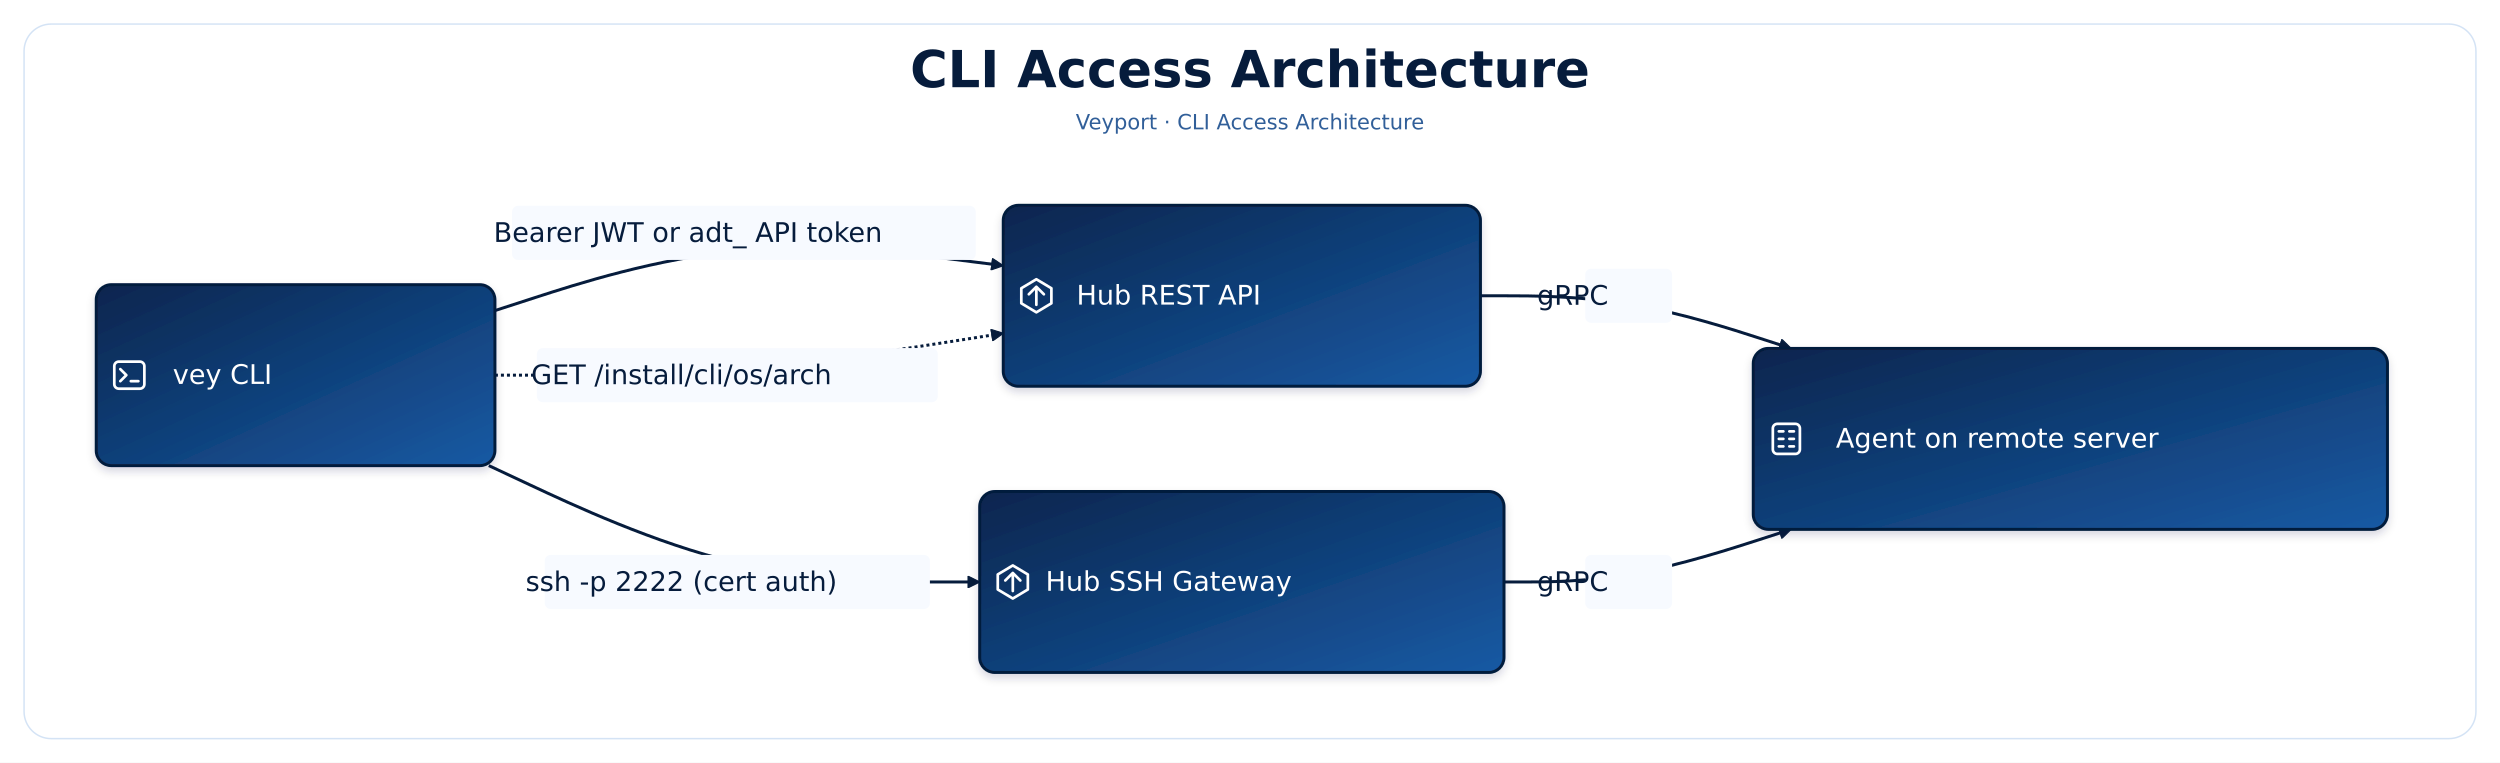
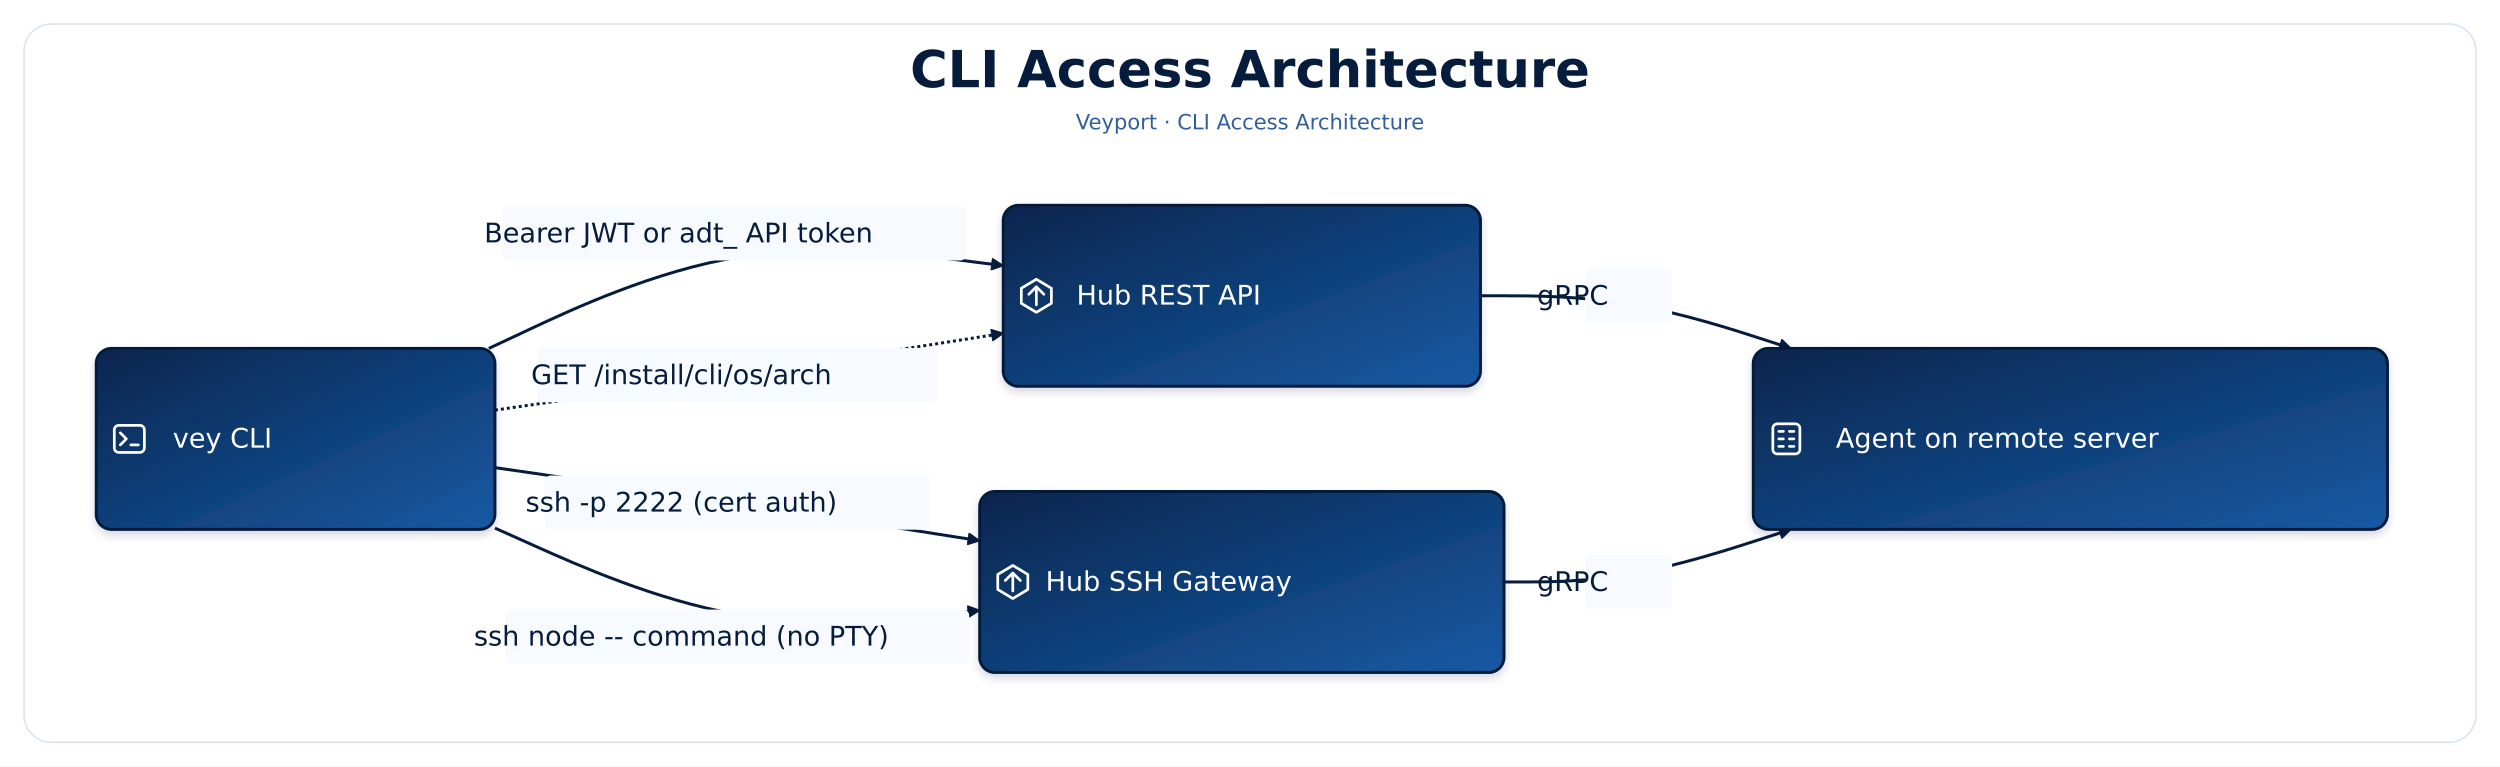
- <svg xmlns="http://www.w3.org/2000/svg" xml:space="preserve" width="1662.32" height="507.125" viewBox="0 0 1662.32 507.125">
-   <rect width="1662.32" height="507.125" fill="#ffffff" />
+ <svg xmlns="http://www.w3.org/2000/svg" xml:space="preserve" width="1662.32" height="509.575" viewBox="0 0 1662.32 509.575">
+   <rect width="1662.32" height="509.575" fill="#ffffff" />
  <defs>
-     <linearGradient id="figure1-card" x1="0" y1="0" x2="1" y2="1">
+     <linearGradient id="figure0-card" x1="0" y1="0" x2="1" y2="1">
      <stop offset="0" stop-color="#08254e" />
      <stop offset="1" stop-color="#185aa4" />
    </linearGradient>
-     <filter id="figure1-shadow" x="-10%" y="-20%" width="120%" height="150%">
+     <filter id="figure0-shadow" x="-10%" y="-20%" width="120%" height="150%">
      <feDropShadow dx="0" dy="3" stdDeviation="3" flood-color="#061c3c" flood-opacity="0.16" />
    </filter>
  </defs>
-   <rect x="16" y="16" width="1630.32" height="475.125" rx="18" fill="#ffffff" stroke="#d4e3f5" />
+   <rect x="16" y="16" width="1630.32" height="477.575" rx="18" fill="#ffffff" stroke="#d4e3f5" />
  <text x="831.16" y="58" text-anchor="middle" font-family="DejaVu Sans" font-size="34" font-weight="bold" fill="#061c3c">CLI Access Architecture</text>
  <text x="831.16" y="86" text-anchor="middle" font-family="DejaVu Sans" font-size="14" fill="#315f99">Veyport · CLI Access Architecture</text>
-   <svg id="figure1" overflow="visible" x="48" y="112" width="1566.32" height="343.125" viewBox="-8 -8 1566.32 343.125">
-     <style>#figure1{font-family:DejaVu Sans;font-size:18px;fill:#ffffff;}@keyframes edge-animation-frame{from{stroke-dashoffset:0;}}@keyframes dash{to{stroke-dashoffset:0;}}#figure1 .edge-animation-slow{stroke-dasharray:9,5!important;stroke-dashoffset:900;animation:dash 50s linear infinite;stroke-linecap:round;}#figure1 .edge-animation-fast{stroke-dasharray:9,5!important;stroke-dashoffset:900;animation:dash 20s linear infinite;stroke-linecap:round;}#figure1 .error-icon{fill:#eef4fc;}#figure1 .error-text{fill:#110b03;stroke:#110b03;}#figure1 .edge-thickness-normal{stroke-width:1px;}#figure1 .edge-thickness-thick{stroke-width:3.5px;}#figure1 .edge-pattern-solid{stroke-dasharray:0;}#figure1 .edge-thickness-invisible{stroke-width:0;fill:none;}#figure1 .edge-pattern-dashed{stroke-dasharray:3;}#figure1 .edge-pattern-dotted{stroke-dasharray:2;}#figure1 .marker{fill:#123560;stroke:#123560;}#figure1 .marker.cross{stroke:#123560;}#figure1 svg{font-family:DejaVu Sans;font-size:18px;}#figure1 p{margin:0;}#figure1 .label{font-family:DejaVu Sans;color:#ffffff;}#figure1 .cluster-label text{fill:#110b03;}#figure1 .cluster-label span{color:#110b03;}#figure1 .cluster-label span p{background-color:transparent;}#figure1 .label text,#figure1 span{fill:#ffffff;color:#ffffff;}#figure1 .node rect,#figure1 .node circle,#figure1 .node ellipse,#figure1 .node polygon,#figure1 .node path{fill:#123c71;stroke:#1c579c;stroke-width:1px;}#figure1 .rough-node .label text,#figure1 .node .label text,#figure1 .image-shape .label,#figure1 .icon-shape .label{text-anchor:middle;}#figure1 .node .katex path{fill:#000;stroke:#000;stroke-width:1px;}#figure1 .rough-node .label,#figure1 .node .label,#figure1 .image-shape .label,#figure1 .icon-shape .label{text-align:center;}#figure1 .node.clickable{cursor:pointer;}#figure1 .root .anchor path{fill:#123560!important;stroke-width:0;stroke:#123560;}#figure1 .arrowheadPath{fill:#080500;}#figure1 .edgePath .path{stroke:#123560;stroke-width:1px;}#figure1 .flowchart-link{stroke:#123560;fill:none;}#figure1 .edgeLabel{background-color:#f7faff;text-align:center;}#figure1 .edgeLabel p{background-color:#f7faff;}#figure1 .edgeLabel rect{opacity:0.5;background-color:#f7faff;fill:#f7faff;}#figure1 .labelBkg{background-color:rgba(247, 250, 255, 0.5);}#figure1 .cluster rect{fill:#eef4fc;stroke:#4775b3;stroke-width:1px;}#figure1 .cluster text{fill:#110b03;}#figure1 .cluster span{color:#110b03;}#figure1 div.mermaidTooltip{position:absolute;text-align:center;max-width:200px;padding:2px;font-family:DejaVu Sans;font-size:12px;background:#eef4fc;border:1px solid hsl(214.286, 30%, 86.078%);border-radius:2px;pointer-events:none;z-index:100;}#figure1 .flowchartTitleText{text-anchor:middle;font-size:18px;fill:#ffffff;}#figure1 rect.text{fill:none;stroke-width:0;}#figure1 .icon-shape,#figure1 .image-shape{background-color:#f7faff;text-align:center;}#figure1 .icon-shape p,#figure1 .image-shape p{background-color:#f7faff;padding:2px;}#figure1 .icon-shape .label rect,#figure1 .image-shape .label rect{opacity:0.5;background-color:#f7faff;fill:#f7faff;}#figure1 .label-icon{display:inline-block;height:1em;overflow:visible;vertical-align:-0.125em;}#figure1 .node .label-icon path{fill:currentColor;stroke:revert;stroke-width:revert;}#figure1 .node .neo-node{stroke:#1c579c;}#figure1 [data-look="neo"].node rect,#figure1 [data-look="neo"].cluster rect,#figure1 [data-look="neo"].node polygon{stroke:url(#figure1-gradient);filter:drop-shadow( 1px 2px 2px rgba(185,185,185,1));}#figure1 [data-look="neo"].node path{stroke:url(#figure1-gradient);stroke-width:1px;}#figure1 [data-look="neo"].node .outer-path{filter:drop-shadow( 1px 2px 2px rgba(185,185,185,1));}#figure1 [data-look="neo"].node .neo-line path{stroke:#1c579c;filter:none;}#figure1 [data-look="neo"].node circle{stroke:url(#figure1-gradient);filter:drop-shadow( 1px 2px 2px rgba(185,185,185,1));}#figure1 [data-look="neo"].node circle .state-start{fill:#000000;}#figure1 [data-look="neo"].icon-shape .icon{fill:url(#figure1-gradient);filter:drop-shadow( 1px 2px 2px rgba(185,185,185,1));}#figure1 [data-look="neo"].icon-shape .icon-neo path{stroke:url(#figure1-gradient);filter:drop-shadow( 1px 2px 2px rgba(185,185,185,1));}#figure1 :root{--mermaid-font-family:DejaVu Sans;}</style>
+   <svg id="figure0" overflow="visible" x="48" y="112" width="1566.32" height="345.575" viewBox="-8 -8 1566.32 345.575">
+     <style>#figure0{font-family:DejaVu Sans;font-size:18px;fill:#ffffff;}@keyframes edge-animation-frame{from{stroke-dashoffset:0;}}@keyframes dash{to{stroke-dashoffset:0;}}#figure0 .edge-animation-slow{stroke-dasharray:9,5!important;stroke-dashoffset:900;animation:dash 50s linear infinite;stroke-linecap:round;}#figure0 .edge-animation-fast{stroke-dasharray:9,5!important;stroke-dashoffset:900;animation:dash 20s linear infinite;stroke-linecap:round;}#figure0 .error-icon{fill:#eef4fc;}#figure0 .error-text{fill:#110b03;stroke:#110b03;}#figure0 .edge-thickness-normal{stroke-width:1px;}#figure0 .edge-thickness-thick{stroke-width:3.5px;}#figure0 .edge-pattern-solid{stroke-dasharray:0;}#figure0 .edge-thickness-invisible{stroke-width:0;fill:none;}#figure0 .edge-pattern-dashed{stroke-dasharray:3;}#figure0 .edge-pattern-dotted{stroke-dasharray:2;}#figure0 .marker{fill:#123560;stroke:#123560;}#figure0 .marker.cross{stroke:#123560;}#figure0 svg{font-family:DejaVu Sans;font-size:18px;}#figure0 p{margin:0;}#figure0 .label{font-family:DejaVu Sans;color:#ffffff;}#figure0 .cluster-label text{fill:#110b03;}#figure0 .cluster-label span{color:#110b03;}#figure0 .cluster-label span p{background-color:transparent;}#figure0 .label text,#figure0 span{fill:#ffffff;color:#ffffff;}#figure0 .node rect,#figure0 .node circle,#figure0 .node ellipse,#figure0 .node polygon,#figure0 .node path{fill:#123c71;stroke:#1c579c;stroke-width:1px;}#figure0 .rough-node .label text,#figure0 .node .label text,#figure0 .image-shape .label,#figure0 .icon-shape .label{text-anchor:middle;}#figure0 .node .katex path{fill:#000;stroke:#000;stroke-width:1px;}#figure0 .rough-node .label,#figure0 .node .label,#figure0 .image-shape .label,#figure0 .icon-shape .label{text-align:center;}#figure0 .node.clickable{cursor:pointer;}#figure0 .root .anchor path{fill:#123560!important;stroke-width:0;stroke:#123560;}#figure0 .arrowheadPath{fill:#080500;}#figure0 .edgePath .path{stroke:#123560;stroke-width:1px;}#figure0 .flowchart-link{stroke:#123560;fill:none;}#figure0 .edgeLabel{background-color:#f7faff;text-align:center;}#figure0 .edgeLabel p{background-color:#f7faff;}#figure0 .edgeLabel rect{opacity:0.5;background-color:#f7faff;fill:#f7faff;}#figure0 .labelBkg{background-color:rgba(247, 250, 255, 0.5);}#figure0 .cluster rect{fill:#eef4fc;stroke:#4775b3;stroke-width:1px;}#figure0 .cluster text{fill:#110b03;}#figure0 .cluster span{color:#110b03;}#figure0 div.mermaidTooltip{position:absolute;text-align:center;max-width:200px;padding:2px;font-family:DejaVu Sans;font-size:12px;background:#eef4fc;border:1px solid hsl(214.286, 30%, 86.078%);border-radius:2px;pointer-events:none;z-index:100;}#figure0 .flowchartTitleText{text-anchor:middle;font-size:18px;fill:#ffffff;}#figure0 rect.text{fill:none;stroke-width:0;}#figure0 .icon-shape,#figure0 .image-shape{background-color:#f7faff;text-align:center;}#figure0 .icon-shape p,#figure0 .image-shape p{background-color:#f7faff;padding:2px;}#figure0 .icon-shape .label rect,#figure0 .image-shape .label rect{opacity:0.5;background-color:#f7faff;fill:#f7faff;}#figure0 .label-icon{display:inline-block;height:1em;overflow:visible;vertical-align:-0.125em;}#figure0 .node .label-icon path{fill:currentColor;stroke:revert;stroke-width:revert;}#figure0 .node .neo-node{stroke:#1c579c;}#figure0 [data-look="neo"].node rect,#figure0 [data-look="neo"].cluster rect,#figure0 [data-look="neo"].node polygon{stroke:url(#figure0-gradient);filter:drop-shadow( 1px 2px 2px rgba(185,185,185,1));}#figure0 [data-look="neo"].swimlane.cluster rect{filter:none;}#figure0 [data-look="neo"].node path{stroke:url(#figure0-gradient);stroke-width:1px;}#figure0 [data-look="neo"].node .outer-path{filter:drop-shadow( 1px 2px 2px rgba(185,185,185,1));}#figure0 [data-look="neo"].node .neo-line path{stroke:#1c579c;filter:none;}#figure0 [data-look="neo"].node circle{stroke:url(#figure0-gradient);filter:drop-shadow( 1px 2px 2px rgba(185,185,185,1));}#figure0 [data-look="neo"].node circle .state-start{fill:#000000;}#figure0 [data-look="neo"].icon-shape .icon{fill:url(#figure0-gradient);filter:drop-shadow( 1px 2px 2px rgba(185,185,185,1));}#figure0 [data-look="neo"].icon-shape .icon-neo path{stroke:url(#figure0-gradient);filter:drop-shadow( 1px 2px 2px rgba(185,185,185,1));}#figure0 :root{--mermaid-font-family:DejaVu Sans;}</style>
    <g>
-       <marker id="figure1_flowchart-v2-pointEnd" class="marker flowchart-v2" viewBox="0 0 10 10" refX="5" refY="5" markerUnits="userSpaceOnUse" markerWidth="8" markerHeight="8" orient="auto">
+       <marker id="figure0_flowchart-v2-pointEnd" class="marker flowchart-v2" viewBox="0 0 10 10" refX="5" refY="5" markerUnits="userSpaceOnUse" markerWidth="8" markerHeight="8" orient="auto">
        <path d="M 0 0 L 10 5 L 0 10 z" class="arrowMarkerPath" style="stroke-width: 1; stroke-dasharray: 1,0;" />
      </marker>
-       <marker id="figure1_flowchart-v2-pointStart" class="marker flowchart-v2" viewBox="0 0 10 10" refX="4.5" refY="5" markerUnits="userSpaceOnUse" markerWidth="8" markerHeight="8" orient="auto">
+       <marker id="figure0_flowchart-v2-pointStart" class="marker flowchart-v2" viewBox="0 0 10 10" refX="4.5" refY="5" markerUnits="userSpaceOnUse" markerWidth="8" markerHeight="8" orient="auto">
        <path d="M 0 5 L 10 10 L 10 0 z" class="arrowMarkerPath" style="stroke-width: 1; stroke-dasharray: 1,0;" />
      </marker>
-       <marker id="figure1_flowchart-v2-pointEnd-margin" class="marker flowchart-v2" viewBox="0 0 11.5 14" refX="11.5" refY="7" markerUnits="userSpaceOnUse" markerWidth="10.5" markerHeight="14" orient="auto">
+       <marker id="figure0_flowchart-v2-pointEnd-margin" class="marker flowchart-v2" viewBox="0 0 11.5 14" refX="11.5" refY="7" markerUnits="userSpaceOnUse" markerWidth="10.5" markerHeight="14" orient="auto">
        <path d="M 0 0 L 11.5 7 L 0 14 z" class="arrowMarkerPath" style="stroke-width: 0; stroke-dasharray: 1,0;" />
      </marker>
-       <marker id="figure1_flowchart-v2-pointStart-margin" class="marker flowchart-v2" viewBox="0 0 11.5 14" refX="1" refY="7" markerUnits="userSpaceOnUse" markerWidth="11.5" markerHeight="14" orient="auto">
+       <marker id="figure0_flowchart-v2-pointStart-margin" class="marker flowchart-v2" viewBox="0 0 11.5 14" refX="1" refY="7" markerUnits="userSpaceOnUse" markerWidth="11.5" markerHeight="14" orient="auto">
        <polygon points="0,7 11.5,14 11.5,0" class="arrowMarkerPath" style="stroke-width: 0; stroke-dasharray: 1,0;" />
      </marker>
-       <marker id="figure1_flowchart-v2-circleEnd" class="marker flowchart-v2" viewBox="0 0 10 10" refX="11" refY="5" markerUnits="userSpaceOnUse" markerWidth="11" markerHeight="11" orient="auto">
+       <marker id="figure0_flowchart-v2-circleEnd" class="marker flowchart-v2" viewBox="0 0 10 10" refX="11" refY="5" markerUnits="userSpaceOnUse" markerWidth="11" markerHeight="11" orient="auto">
        <circle cx="5" cy="5" r="5" class="arrowMarkerPath" style="stroke-width: 1; stroke-dasharray: 1,0;" />
      </marker>
-       <marker id="figure1_flowchart-v2-circleStart" class="marker flowchart-v2" viewBox="0 0 10 10" refX="-1" refY="5" markerUnits="userSpaceOnUse" markerWidth="11" markerHeight="11" orient="auto">
+       <marker id="figure0_flowchart-v2-circleStart" class="marker flowchart-v2" viewBox="0 0 10 10" refX="-1" refY="5" markerUnits="userSpaceOnUse" markerWidth="11" markerHeight="11" orient="auto">
        <circle cx="5" cy="5" r="5" class="arrowMarkerPath" style="stroke-width: 1; stroke-dasharray: 1,0;" />
      </marker>
-       <marker id="figure1_flowchart-v2-circleEnd-margin" class="marker flowchart-v2" viewBox="0 0 10 10" refY="5" refX="12.25" markerUnits="userSpaceOnUse" markerWidth="14" markerHeight="14" orient="auto">
+       <marker id="figure0_flowchart-v2-circleEnd-margin" class="marker flowchart-v2" viewBox="0 0 10 10" refY="5" refX="12.25" markerUnits="userSpaceOnUse" markerWidth="14" markerHeight="14" orient="auto">
        <circle cx="5" cy="5" r="5" class="arrowMarkerPath" style="stroke-width: 0; stroke-dasharray: 1,0;" />
      </marker>
-       <marker id="figure1_flowchart-v2-circleStart-margin" class="marker flowchart-v2" viewBox="0 0 10 10" refX="-2" refY="5" markerUnits="userSpaceOnUse" markerWidth="14" markerHeight="14" orient="auto">
+       <marker id="figure0_flowchart-v2-circleStart-margin" class="marker flowchart-v2" viewBox="0 0 10 10" refX="-2" refY="5" markerUnits="userSpaceOnUse" markerWidth="14" markerHeight="14" orient="auto">
        <circle cx="5" cy="5" r="5" class="arrowMarkerPath" style="stroke-width: 0; stroke-dasharray: 1,0;" />
      </marker>
-       <marker id="figure1_flowchart-v2-crossEnd" class="marker cross flowchart-v2" viewBox="0 0 11 11" refX="12" refY="5.2" markerUnits="userSpaceOnUse" markerWidth="11" markerHeight="11" orient="auto">
+       <marker id="figure0_flowchart-v2-crossEnd" class="marker cross flowchart-v2" viewBox="0 0 11 11" refX="12" refY="5.2" markerUnits="userSpaceOnUse" markerWidth="11" markerHeight="11" orient="auto">
        <path d="M 1,1 l 9,9 M 10,1 l -9,9" class="arrowMarkerPath" style="stroke-width: 2; stroke-dasharray: 1,0;" />
      </marker>
-       <marker id="figure1_flowchart-v2-crossStart" class="marker cross flowchart-v2" viewBox="0 0 11 11" refX="-1" refY="5.2" markerUnits="userSpaceOnUse" markerWidth="11" markerHeight="11" orient="auto">
+       <marker id="figure0_flowchart-v2-crossStart" class="marker cross flowchart-v2" viewBox="0 0 11 11" refX="-1" refY="5.2" markerUnits="userSpaceOnUse" markerWidth="11" markerHeight="11" orient="auto">
        <path d="M 1,1 l 9,9 M 10,1 l -9,9" class="arrowMarkerPath" style="stroke-width: 2; stroke-dasharray: 1,0;" />
      </marker>
-       <marker id="figure1_flowchart-v2-crossEnd-margin" class="marker cross flowchart-v2" viewBox="0 0 15 15" refX="17.7" refY="7.5" markerUnits="userSpaceOnUse" markerWidth="12" markerHeight="12" orient="auto">
+       <marker id="figure0_flowchart-v2-crossEnd-margin" class="marker cross flowchart-v2" viewBox="0 0 15 15" refX="17.7" refY="7.5" markerUnits="userSpaceOnUse" markerWidth="12" markerHeight="12" orient="auto">
        <path d="M 1,1 L 14,14 M 1,14 L 14,1" class="arrowMarkerPath" style="stroke-width: 2.5;" />
      </marker>
-       <marker id="figure1_flowchart-v2-crossStart-margin" class="marker cross flowchart-v2" viewBox="0 0 15 15" refX="-3.5" refY="7.5" markerUnits="userSpaceOnUse" markerWidth="12" markerHeight="12" orient="auto">
+       <marker id="figure0_flowchart-v2-crossStart-margin" class="marker cross flowchart-v2" viewBox="0 0 15 15" refX="-3.5" refY="7.5" markerUnits="userSpaceOnUse" markerWidth="12" markerHeight="12" orient="auto">
        <path d="M 1,1 L 14,14 M 1,14 L 14,1" class="arrowMarkerPath" style="stroke-width: 2.5; stroke-dasharray: 1,0;" />
      </marker>
      <g class="root">
        <g class="clusters" />
        <g class="edgePaths">
-           <path d="M273.08,86.514L299.943,77.812C326.807,69.109,380.533,51.705,436.209,46.642C491.884,41.579,549.508,48.857,578.32,52.496L607.132,56.136" id="figure1-L_A_B_0" class="edge-thickness-normal edge-pattern-solid edge-thickness-normal edge-pattern-solid flowchart-link" style=";" data-edge="true" data-et="edge" data-id="L_A_B_0" data-points="W3sieCI6MjczLjA4LCJ5Ijo4Ni41MTM5MzUwNDAxNzQzMn0seyJ4Ijo0MzQuMjYsInkiOjM0LjN9LHsieCI6NjExLjEsInkiOjU2LjYzNjkzNTEzNzcxMzEyNH1d" data-look="classic" marker-end="url(#figure1_flowchart-v2-pointEnd)" />
-           <path d="M928.38,76.675L944.803,76.675C961.227,76.675,994.073,76.675,1027.869,82.303C1061.666,87.931,1096.411,99.187,1113.784,104.814L1131.157,110.442" id="figure1-L_B_C_0" class="edge-thickness-normal edge-pattern-solid edge-thickness-normal edge-pattern-solid flowchart-link" style=";" data-edge="true" data-et="edge" data-id="L_B_C_0" data-points="W3sieCI6OTI4LjM4LCJ5Ijo3Ni42NzV9LHsieCI6MTAyNi45MiwieSI6NzYuNjc1fSx7IngiOjExMzQuOTYyMDM4ODg1OTY5NiwieSI6MTExLjY3NDk5OTk5OTk5OTk4fV0=" data-look="classic" marker-end="url(#figure1_flowchart-v2-pointEnd)" />
-           <path d="M273.08,129.45L299.943,129.45C326.807,129.45,380.533,129.45,436.211,124.917C491.89,120.384,549.519,111.318,578.334,106.785L607.149,102.253" id="figure1-L_A_B_2" class="edge-thickness-normal edge-pattern-dotted edge-thickness-normal edge-pattern-solid flowchart-link" style=";" data-edge="true" data-et="edge" data-id="L_A_B_2" data-points="W3sieCI6MjczLjA4LCJ5IjoxMjkuNDV9LHsieCI6NDM0LjI2LCJ5IjoxMjkuNDV9LHsieCI6NjExLjEsInkiOjEwMS42MzA5NjE2MDcyNDkzfV0=" data-look="classic" marker-end="url(#figure1_flowchart-v2-pointEnd)" />
-           <path d="M269.006,189.6L296.548,202.496C324.091,215.392,379.175,241.183,432.914,254.079C486.653,266.975,539.047,266.975,565.243,266.975L591.44,266.975" id="figure1-L_A_D_0" class="edge-thickness-normal edge-pattern-solid edge-thickness-normal edge-pattern-solid flowchart-link" style=";" data-edge="true" data-et="edge" data-id="L_A_D_0" data-points="W3sieCI6MjY5LjAwNTc5MTY3NDI0MSwieSI6MTg5LjZ9LHsieCI6NDM0LjI2LCJ5IjoyNjYuOTc1fSx7IngiOjU5NS40NCwieSI6MjY2Ljk3NX1d" data-look="classic" marker-end="url(#figure1_flowchart-v2-pointEnd)" />
-           <path d="M944.04,266.975L957.853,266.975C971.667,266.975,999.293,266.975,1030.479,261.347C1061.666,255.719,1096.411,244.463,1113.784,238.836L1131.157,233.208" id="figure1-L_D_C_0" class="edge-thickness-normal edge-pattern-solid edge-thickness-normal edge-pattern-solid flowchart-link" style=";" data-edge="true" data-et="edge" data-id="L_D_C_0" data-points="W3sieCI6OTQ0LjA0LCJ5IjoyNjYuOTc1fSx7IngiOjEwMjYuOTIsInkiOjI2Ni45NzV9LHsieCI6MTEzNC45NjIwMzg4ODU5Njk2LCJ5IjoyMzEuOTc1fV0=" data-look="classic" marker-end="url(#figure1_flowchart-v2-pointEnd)" />
+           <path d="M269.006,111.675L296.548,98.779C324.091,85.883,379.175,60.092,435.53,50.835C491.884,41.579,549.508,48.857,578.32,52.496L607.132,56.136" id="figure0-L_A_B_0" class="edge-thickness-normal edge-pattern-solid edge-thickness-normal edge-pattern-solid flowchart-link" style=";" data-edge="true" data-et="edge" data-id="L_A_B_0" data-points="W3sieCI6MjY5LjAwNTc5MTY3NDI0MTEsInkiOjExMS42NzQ5OTk5OTk5OTk5OH0seyJ4Ijo0MzQuMjYsInkiOjM0LjN9LHsieCI6NjExLjEsInkiOjU2LjYzNjkzNTEzNzcxMzEyNH1d" data-look="classic" marker-end="url(#figure0_flowchart-v2-pointEnd)" />
+           <path d="M928.38,76.675L944.803,76.675C961.227,76.675,994.073,76.675,1027.869,82.303C1061.666,87.931,1096.411,99.187,1113.784,104.814L1131.157,110.442" id="figure0-L_B_C_0" class="edge-thickness-normal edge-pattern-solid edge-thickness-normal edge-pattern-solid flowchart-link" style=";" data-edge="true" data-et="edge" data-id="L_B_C_0" data-points="W3sieCI6OTI4LjM4LCJ5Ijo3Ni42NzV9LHsieCI6MTAyNi45MiwieSI6NzYuNjc1fSx7IngiOjExMzQuOTYyMDM4ODg1OTY5NiwieSI6MTExLjY3NDk5OTk5OTk5OTk4fV0=" data-look="classic" marker-end="url(#figure0_flowchart-v2-pointEnd)" />
+           <path d="M273.08,152.703L299.943,148.828C326.807,144.952,380.533,137.201,436.211,128.793C491.89,120.384,549.519,111.318,578.334,106.785L607.149,102.253" id="figure0-L_A_B_2" class="edge-thickness-normal edge-pattern-dotted edge-thickness-normal edge-pattern-solid flowchart-link" style=";" data-edge="true" data-et="edge" data-id="L_A_B_2" data-points="W3sieCI6MjczLjA4LCJ5IjoxNTIuNzAzNDQ3MTYwNTYxMDd9LHsieCI6NDM0LjI2LCJ5IjoxMjkuNDV9LHsieCI6NjExLjEsInkiOjEwMS42MzA5NjE2MDcyNDkzfV0=" data-look="classic" marker-end="url(#figure0_flowchart-v2-pointEnd)" />
+           <path d="M273.08,190.947L299.943,194.822C326.807,198.698,380.533,206.449,433.601,214.447C486.67,222.445,539.079,230.689,565.284,234.812L591.489,238.934" id="figure0-L_A_D_0" class="edge-thickness-normal edge-pattern-solid edge-thickness-normal edge-pattern-solid flowchart-link" style=";" data-edge="true" data-et="edge" data-id="L_A_D_0" data-points="W3sieCI6MjczLjA4LCJ5IjoxOTAuOTQ2NTUyODM5NDM4OX0seyJ4Ijo0MzQuMjYsInkiOjIxNC4yfSx7IngiOjU5NS40NCwieSI6MjM5LjU1NTUzMzg2MTkyOTE4fV0=" data-look="classic" marker-end="url(#figure0_flowchart-v2-pointEnd)" />
+           <path d="M273.08,231.141L299.943,243.164C326.807,255.186,380.533,279.23,433.597,288.418C486.661,297.605,539.062,291.935,565.263,289.1L591.463,286.265" id="figure0-L_A_D_2" class="edge-thickness-normal edge-pattern-solid edge-thickness-normal edge-pattern-solid flowchart-link" style=";" data-edge="true" data-et="edge" data-id="L_A_D_2" data-points="W3sieCI6MjczLjA4LCJ5IjoyMzEuMTQxMjk3ODM0NjcyNDZ9LHsieCI6NDM0LjI2LCJ5IjozMDMuMjc1fSx7IngiOjU5NS40NCwieSI6Mjg1LjgzNDgxMjgwNTUzMjM1fV0=" data-look="classic" marker-end="url(#figure0_flowchart-v2-pointEnd)" />
+           <path d="M944.04,266.975L957.853,266.975C971.667,266.975,999.293,266.975,1030.479,261.347C1061.666,255.719,1096.411,244.463,1113.784,238.836L1131.157,233.208" id="figure0-L_D_C_0" class="edge-thickness-normal edge-pattern-solid edge-thickness-normal edge-pattern-solid flowchart-link" style=";" data-edge="true" data-et="edge" data-id="L_D_C_0" data-points="W3sieCI6OTQ0LjA0LCJ5IjoyNjYuOTc1fSx7IngiOjEwMjYuOTIsInkiOjI2Ni45NzV9LHsieCI6MTEzNC45NjIwMzg4ODU5Njk2LCJ5IjoyMzEuOTc1fV0=" data-look="classic" marker-end="url(#figure0_flowchart-v2-pointEnd)" />
        </g>
        <g class="edgeLabels">
-           <g class="edgeLabel" transform="translate(438.6346, 34.85257)">
+           <g class="edgeLabel" transform="translate(432.3462, 35.19607)">
            <rect x="-154.16" y="-18" width="308.32" height="36" rx="4" style="fill:#f7faff;opacity:1;fill-opacity:1;stroke:none" />
            <text text-anchor="middle" fill="#061c3c" font-family="DejaVu Sans" font-size="18">
              <tspan x="0" y="6">Bearer JWT or adt_ API token</tspan>
            </text>
          </g>
          <g class="edgeLabel" transform="translate(1026.92, 76.675)">
            <rect x="-28.88" y="-18" width="57.76" height="36" rx="4" style="fill:#f7faff;opacity:1;fill-opacity:1;stroke:none" />
            <text text-anchor="middle" fill="#061c3c" font-family="DejaVu Sans" font-size="18">
              <tspan x="0" y="6">gRPC</tspan>
            </text>
          </g>
          <g class="edgeLabel" transform="translate(434.26, 129.45)">
            <rect x="-133.28" y="-18" width="266.56" height="36" rx="4" style="fill:#f7faff;opacity:1;fill-opacity:1;stroke:none" />
            <text text-anchor="middle" fill="#061c3c" font-family="DejaVu Sans" font-size="18">
              <tspan x="0" y="6">GET /install/cli/os/arch</tspan>
            </text>
          </g>
-           <g class="edgeLabel" transform="translate(434.26, 266.975)">
+           <g class="edgeLabel" transform="translate(434.26, 214.2)">
            <rect x="-128.06" y="-18" width="256.12" height="36" rx="4" style="fill:#f7faff;opacity:1;fill-opacity:1;stroke:none" />
            <text text-anchor="middle" fill="#061c3c" font-family="DejaVu Sans" font-size="18">
              <tspan x="0" y="6">ssh -p 2222 (cert auth)</tspan>
+             </text>
+           </g>
+           <g class="edgeLabel" transform="translate(434.26, 303.275)">
+             <rect x="-154.16" y="-18" width="308.32" height="36" rx="4" style="fill:#f7faff;opacity:1;fill-opacity:1;stroke:none" />
+             <text text-anchor="middle" fill="#061c3c" font-family="DejaVu Sans" font-size="18">
+               <tspan x="0" y="6">ssh node -- command (no PTY)</tspan>
            </text>
          </g>
          <g class="edgeLabel" transform="translate(1026.92, 266.975)">
            <rect x="-28.88" y="-18" width="57.76" height="36" rx="4" style="fill:#f7faff;opacity:1;fill-opacity:1;stroke:none" />
            <text text-anchor="middle" fill="#061c3c" font-family="DejaVu Sans" font-size="18">
              <tspan x="0" y="6">gRPC</tspan>
            </text>
          </g>
        </g>
        <g class="nodes">
-           <g class="node default" id="figure1-flowchart-A-0" data-look="classic" transform="translate(140.54, 129.45)">
+           <g class="node default" id="figure0-flowchart-A-0" data-look="classic" transform="translate(140.54, 171.825)">
            <rect class="basic label-container" style="" x="-132.54" y="-60.15" width="265.08" height="120.3" rx="10" ry="10" />
            <g class="label" style="" transform="translate(0, -12.15)">
              <rect rx="10" ry="10" />
              <g>
                <rect class="background" style="stroke: none" rx="10" ry="10" />
                <text y="-10.1" style="">
                  <tspan class="text-outer-tspan row" x="0" y="-0.1em" dy="1.1em">vey CLI</tspan>
                </text>
              </g>
            </g>
            <g class="diagram-icon" transform="translate(-122.54,-12)" fill="none" stroke="#ffffff" stroke-width="1.8" stroke-linecap="round" stroke-linejoin="round" aria-hidden="true">
              <rect x="2" y="3" width="20" height="18" rx="3" />
              <path d="m6 8 4 4-4 4m7 0h5" />
            </g>
          </g>
-           <g class="node default" id="figure1-flowchart-B-1" data-look="classic" transform="translate(769.74, 76.675)">
+           <g class="node default" id="figure0-flowchart-B-1" data-look="classic" transform="translate(769.74, 76.675)">
            <rect class="basic label-container" style="" x="-158.64" y="-60.15" width="317.28" height="120.3" rx="10" ry="10" />
            <g class="label" style="" transform="translate(0, -12.15)">
              <rect rx="10" ry="10" />
              <g>
                <rect class="background" style="stroke: none" rx="10" ry="10" />
                <text y="-10.1" style="">
                  <tspan class="text-outer-tspan row" x="0" y="-0.1em" dy="1.1em">Hub REST API</tspan>
                </text>
              </g>
            </g>
            <g class="diagram-icon" transform="translate(-148.64,-12)" fill="none" stroke="#ffffff" stroke-width="1.8" stroke-linecap="round" stroke-linejoin="round" aria-hidden="true">
              <path d="m12 1 10 6v10l-10 6-10-6V7Zm0 5v12m-5-7 5-5 5 5" />
            </g>
          </g>
-           <g class="node default" id="figure1-flowchart-C-3" data-look="classic" transform="translate(1320.64, 171.825)">
+           <g class="node default" id="figure0-flowchart-C-3" data-look="classic" transform="translate(1320.64, 171.825)">
            <rect class="basic label-container" style="" x="-210.84" y="-60.15" width="421.68" height="120.3" rx="10" ry="10" />
            <g class="label" style="" transform="translate(0, -12.15)">
              <rect rx="10" ry="10" />
              <g>
                <rect class="background" style="stroke: none" rx="10" ry="10" />
                <text y="-10.1" style="">
                  <tspan class="text-outer-tspan row" x="0" y="-0.1em" dy="1.1em">Agent on remote server</tspan>
                </text>
              </g>
            </g>
            <g class="diagram-icon" transform="translate(-200.84,-12)" fill="none" stroke="#ffffff" stroke-width="1.8" stroke-linecap="round" stroke-linejoin="round" aria-hidden="true">
              <rect x="3" y="2" width="18" height="20" rx="3" />
              <path d="M7 7h3m4 0h3M7 12h3m4 0h3M7 17h3m4 0h3" />
            </g>
          </g>
-           <g class="node default" id="figure1-flowchart-D-7" data-look="classic" transform="translate(769.74, 266.975)">
+           <g class="node default" id="figure0-flowchart-D-7" data-look="classic" transform="translate(769.74, 266.975)">
            <rect class="basic label-container" style="" x="-174.3" y="-60.15" width="348.6" height="120.3" rx="10" ry="10" />
            <g class="label" style="" transform="translate(0, -12.15)">
              <rect rx="10" ry="10" />
              <g>
                <rect class="background" style="stroke: none" rx="10" ry="10" />
                <text y="-10.1" style="">
                  <tspan class="text-outer-tspan row" x="0" y="-0.1em" dy="1.1em">Hub SSH Gateway</tspan>
                </text>
              </g>
            </g>
            <g class="diagram-icon" transform="translate(-164.3,-12)" fill="none" stroke="#ffffff" stroke-width="1.8" stroke-linecap="round" stroke-linejoin="round" aria-hidden="true">
              <path d="m12 1 10 6v10l-10 6-10-6V7Zm0 5v12m-5-7 5-5 5 5" />
            </g>
          </g>
        </g>
      </g>
    </g>
    <defs>
-       <filter id="figure1-drop-shadow" height="130%" width="130%">
+       <filter id="figure0-drop-shadow" height="130%" width="130%">
        <fedropshadow dx="4" dy="4" stdDeviation="0" flood-opacity="0.06" flood-color="#000000" />
      </filter>
    </defs>
    <defs>
-       <filter id="figure1-drop-shadow-small" height="150%" width="150%">
+       <filter id="figure0-drop-shadow-small" height="150%" width="150%">
        <fedropshadow dx="2" dy="2" stdDeviation="0" flood-opacity="0.06" flood-color="#000000" />
      </filter>
    </defs>
-     <linearGradient id="figure1-gradient" gradientUnits="objectBoundingBox" x1="0%" y1="0%" x2="100%" y2="0%">
+     <linearGradient id="figure0-gradient" gradientUnits="objectBoundingBox" x1="0%" y1="0%" x2="100%" y2="0%">
      <stop offset="0%" stop-color="#1c579c" stop-opacity="1" />
      <stop offset="100%" stop-color="hsl(93.474, 32.519%, 15.686%)" stop-opacity="1" />
    </linearGradient>
    <style>
-     #figure1 .node rect, #figure1 .node polygon, #figure1 .node path,
-     #figure1 .node circle, #figure1 .node ellipse, #figure1 rect.actor {
-       fill: url(#figure1-card); stroke: #061c3c; stroke-width: 2;
-       filter: url(#figure1-shadow);
+     #figure0 .node rect, #figure0 .node polygon, #figure0 .node path,
+     #figure0 .node circle, #figure0 .node ellipse, #figure0 rect.actor {
+       fill: url(#figure0-card); stroke: #061c3c; stroke-width: 2;
+       filter: url(#figure0-shadow);
    }
-     #figure1 .node text, #figure1 .node tspan,
-     #figure1 text.actor, #figure1 text.actor tspan { fill: #ffffff; }
-     #figure1 .cluster rect { fill: #f1f6fd; stroke: #245c9e; stroke-width: 2; }
-     #figure1 .cluster text, #figure1 .cluster tspan { fill: #061c3c; font-weight: bold; }
-     #figure1 .flowchart-link, #figure1 .messageLine0, #figure1 .messageLine1 {
+     #figure0 .node text, #figure0 .node tspan,
+     #figure0 text.actor, #figure0 text.actor tspan { fill: #ffffff; }
+     #figure0 .cluster rect { fill: #f1f6fd; stroke: #245c9e; stroke-width: 2; }
+     #figure0 .cluster text, #figure0 .cluster tspan { fill: #061c3c; font-weight: bold; }
+     #figure0 .flowchart-link, #figure0 .messageLine0, #figure0 .messageLine1 {
      stroke: #061c3c; stroke-width: 2;
    }
-     #figure1 marker path, #figure1 marker polygon { fill: #061c3c !important; stroke: #061c3c !important; }
-     #figure1 .diagram-icon path, #figure1 .diagram-icon rect, #figure1 .diagram-icon ellipse {
+     #figure0 marker path, #figure0 marker polygon { fill: #061c3c !important; stroke: #061c3c !important; }
+     #figure0 .diagram-icon path, #figure0 .diagram-icon rect, #figure0 .diagram-icon ellipse {
      fill: none; stroke: #ffffff; stroke-width: 1.8; filter: none;
    }
-     #figure1 .messageText, #figure1 .messageText tspan,
-     #figure1 .noteText, #figure1 .noteText tspan { fill: #061c3c; }
+     #figure0 .messageText, #figure0 .messageText tspan,
+     #figure0 .noteText, #figure0 .noteText tspan { fill: #061c3c; }
  </style>
  </svg>
</svg>
